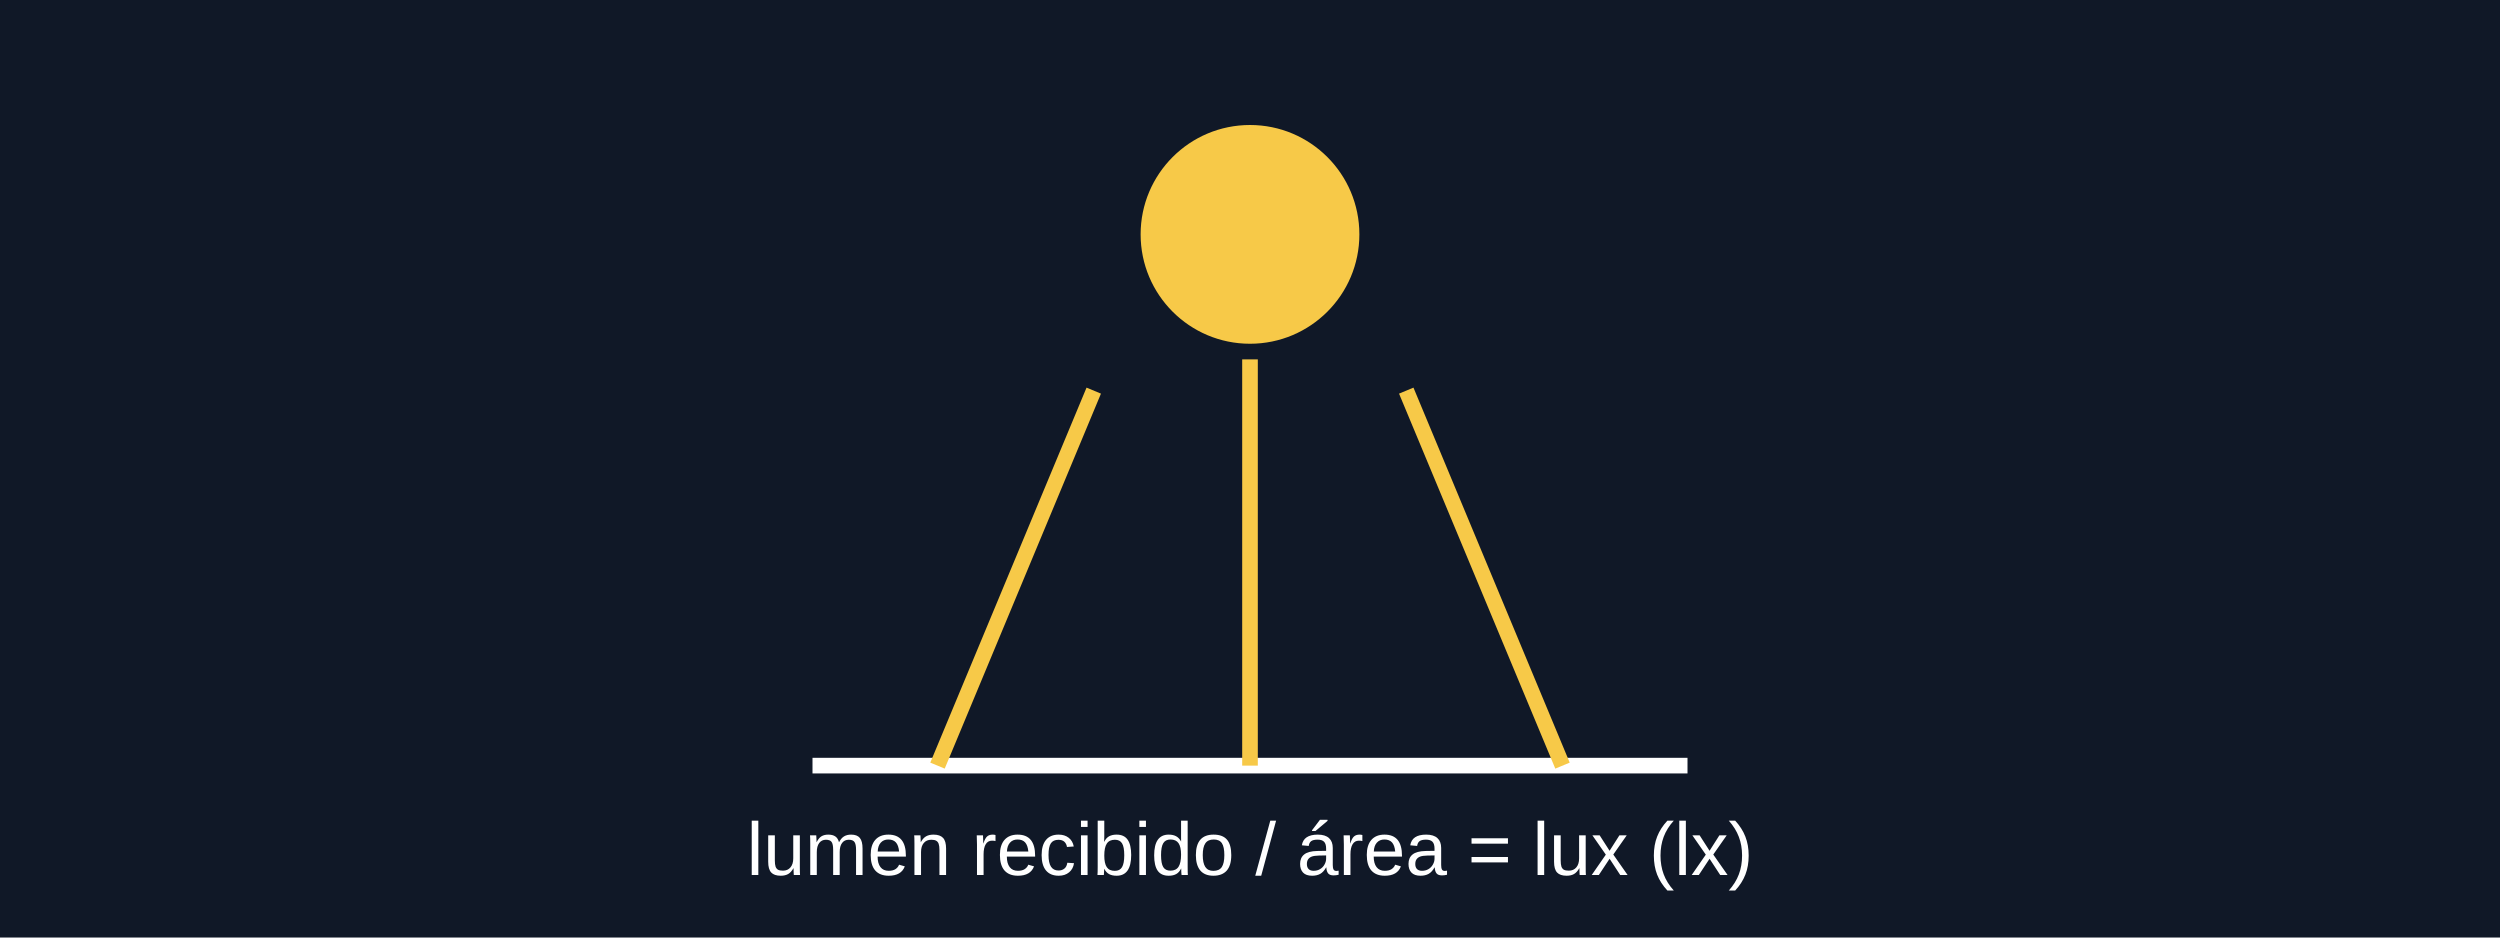
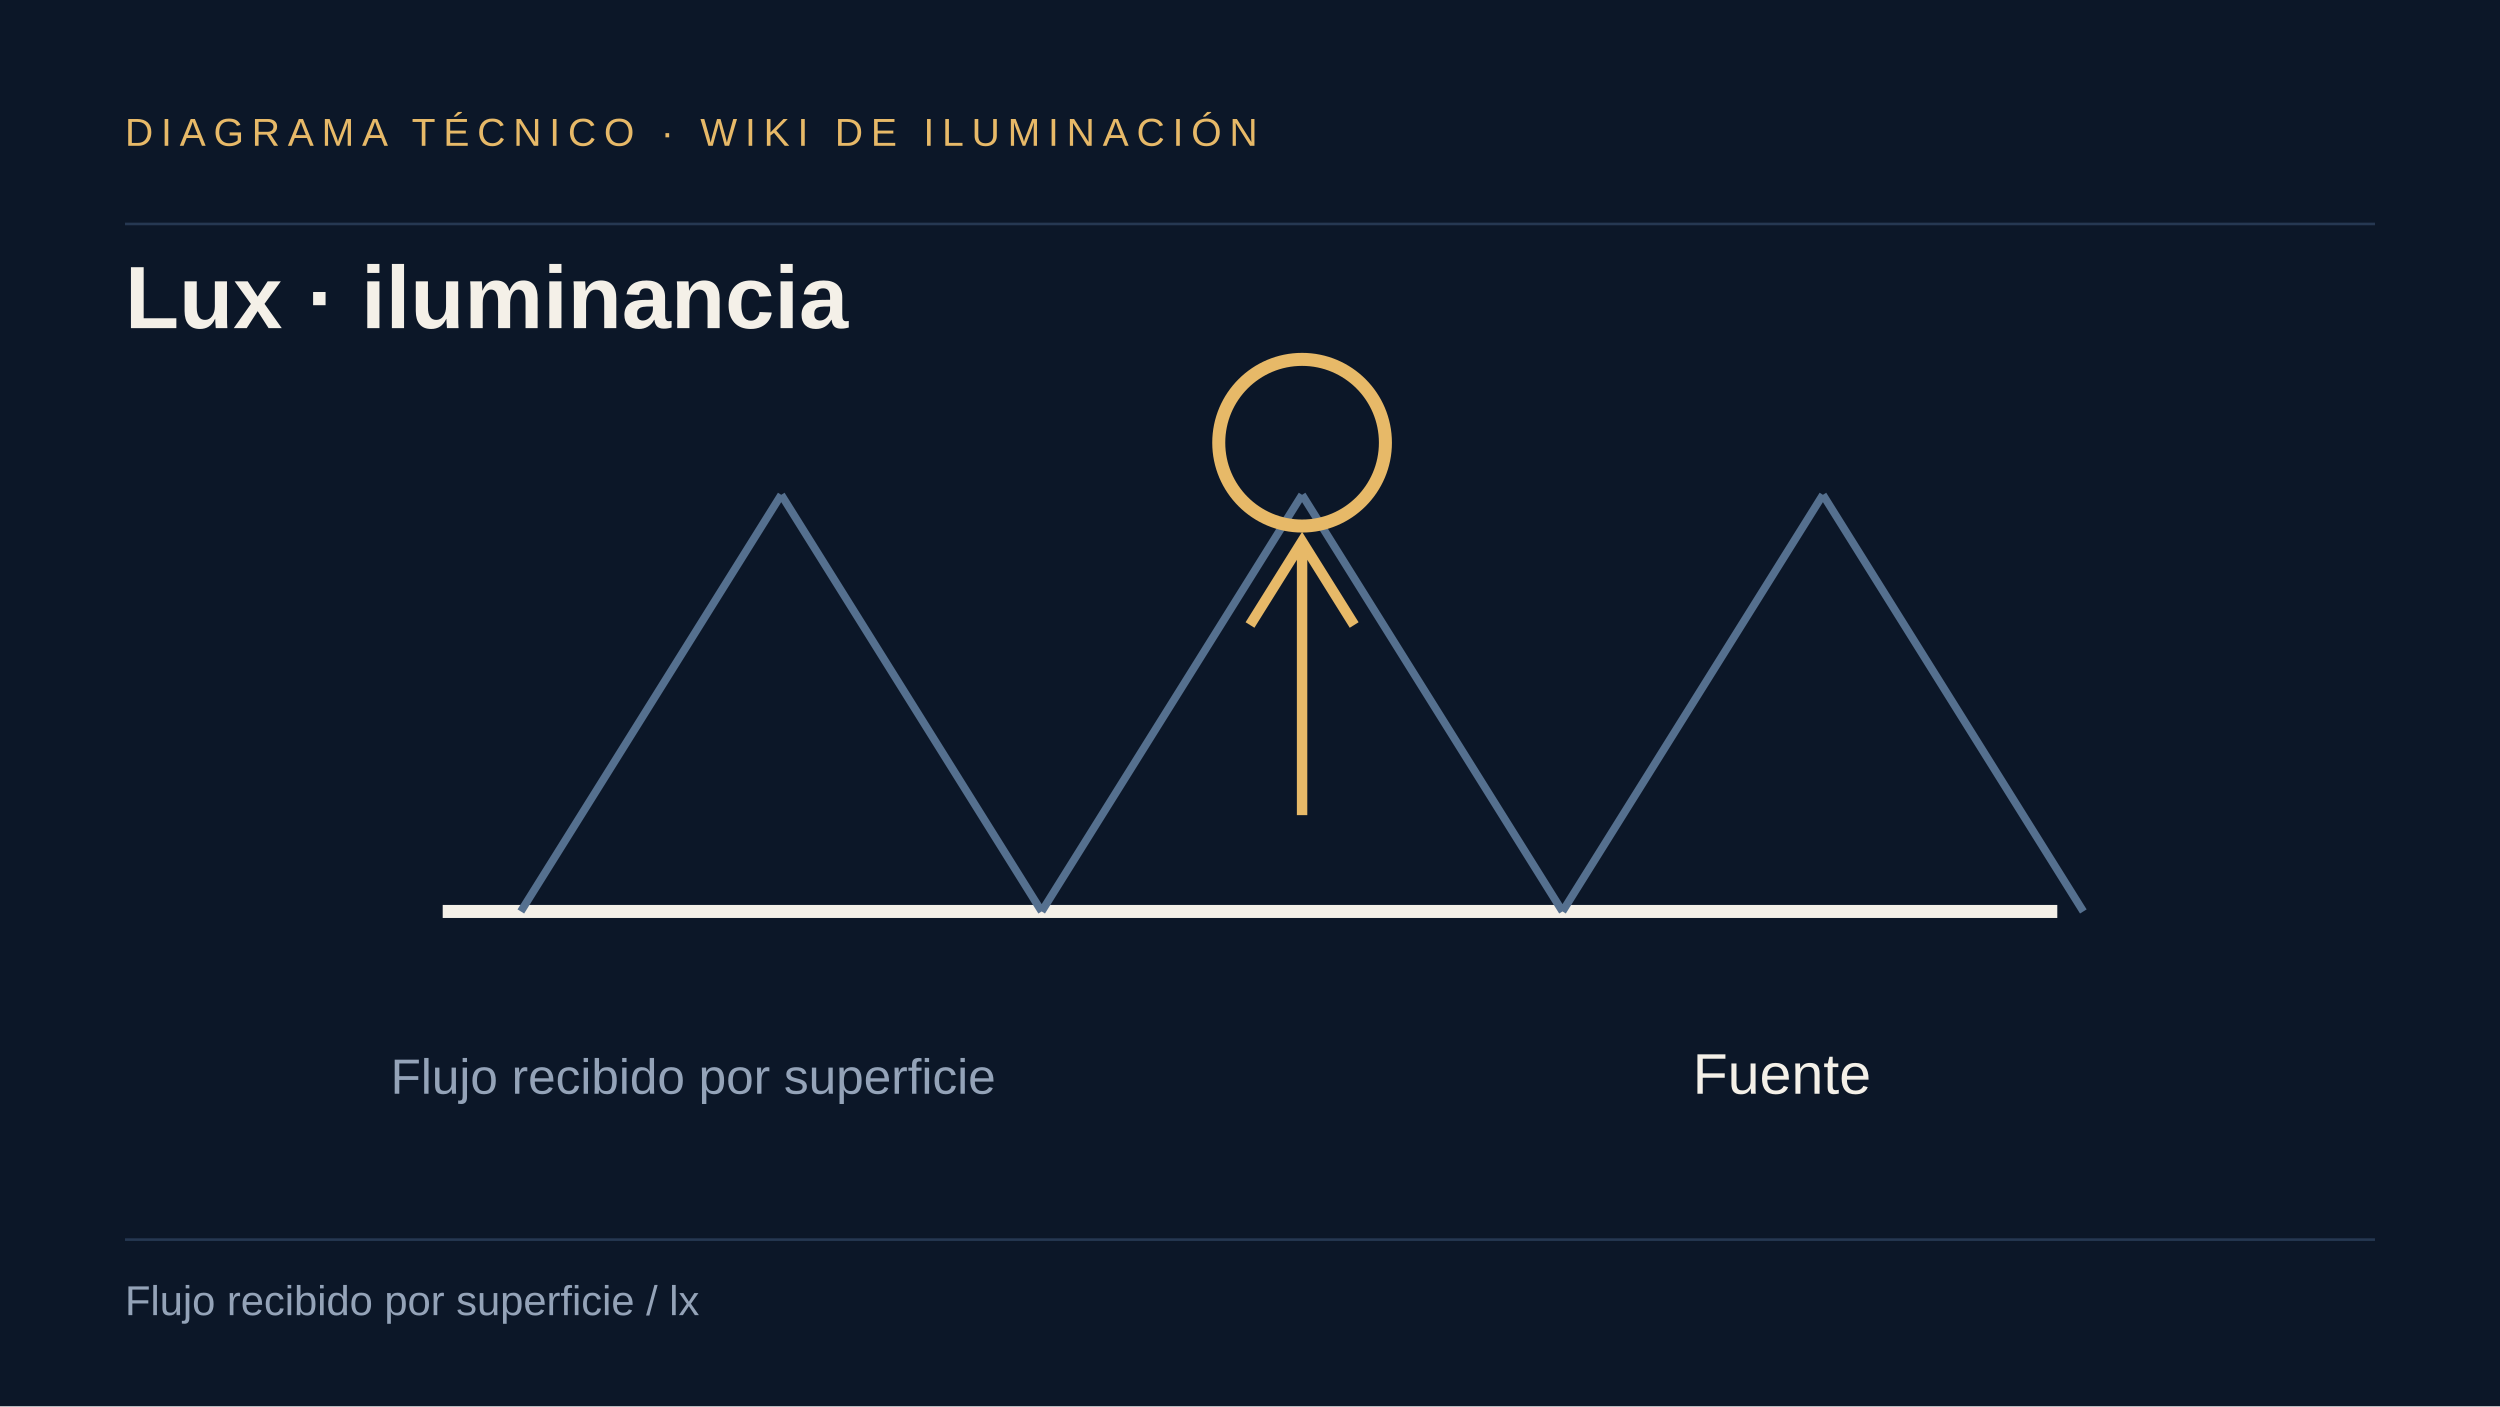
- <svg xmlns="http://www.w3.org/2000/svg" viewBox="0 0 800 300">
-   <rect width="800" height="300" fill="#101827" />
-   <circle cx="400" cy="75" r="35" fill="#f7c948" />
-   <path d="M260 245h280" stroke="#fff" stroke-width="5" />
-   <g stroke="#f7c948" stroke-width="5">
-     <path d="M400 115v130" />
-     <path d="M350 125 300 245M450 125l50 120" />
-   </g>
-   <g fill="#fff" font-family="Arial" font-size="24" text-anchor="middle">
-     <text x="400" y="280">lumen recibido / área = lux (lx)</text>
-   </g>
+ <svg xmlns="http://www.w3.org/2000/svg" viewBox="0 0 960 540" role="img">
+   <defs>
+     <linearGradient id="g" x1="0" x2="1">
+       <stop stop-color="#e7b968" />
+       <stop offset="1" stop-color="#f4d898" />
+     </linearGradient>
+     <filter id="glow">
+       <feGaussianBlur stdDeviation="7" result="b" />
+       <feMerge>
+         <feMergeNode in="b" />
+         <feMergeNode in="SourceGraphic" />
+       </feMerge>
+     </filter>
+   </defs>
+   <rect width="960" height="540" fill="#0c1728" />
+   <path d="M48 86H912M48 476H912" stroke="#263852" />
+   <text x="48" y="56" fill="#e7b968" font-family="Arial,sans-serif" font-size="15" letter-spacing="3">DIAGRAMA TÉCNICO · WIKI DE ILUMINACIÓN</text>
+   <text x="48" y="126" fill="#f4f0e8" font-family="Arial,sans-serif" font-weight="700" font-size="34">Lux · iluminancia</text>
+   <text x="48" y="505" fill="#94a3b8" font-family="Arial,sans-serif" font-size="16">Flujo recibido por superficie  /  lx</text>
+   <path d="M170 350H790" stroke="#f4f0e8" stroke-width="5" />
+   <path d="M200 350L300 190M300 190L400 350M400 350L500 190M500 190L600 350M600 350L700 190M700 190L800 350" stroke="#55708f" stroke-width="3" fill="none" />
+   <circle cx="500" cy="170" r="32" fill="none" stroke="#e7b968" stroke-width="5" />
+   <path d="M500 208v105M480 240l20-32 20 32" stroke="#e7b968" stroke-width="4" fill="none" />
+   <text x="150" y="420" fill="#94a3b8" font-family="Arial" font-size="19">Flujo recibido por superficie</text>
+   <text x="650" y="420" fill="#f4f0e8" font-family="Arial" font-size="22">Fuente</text>
</svg>
